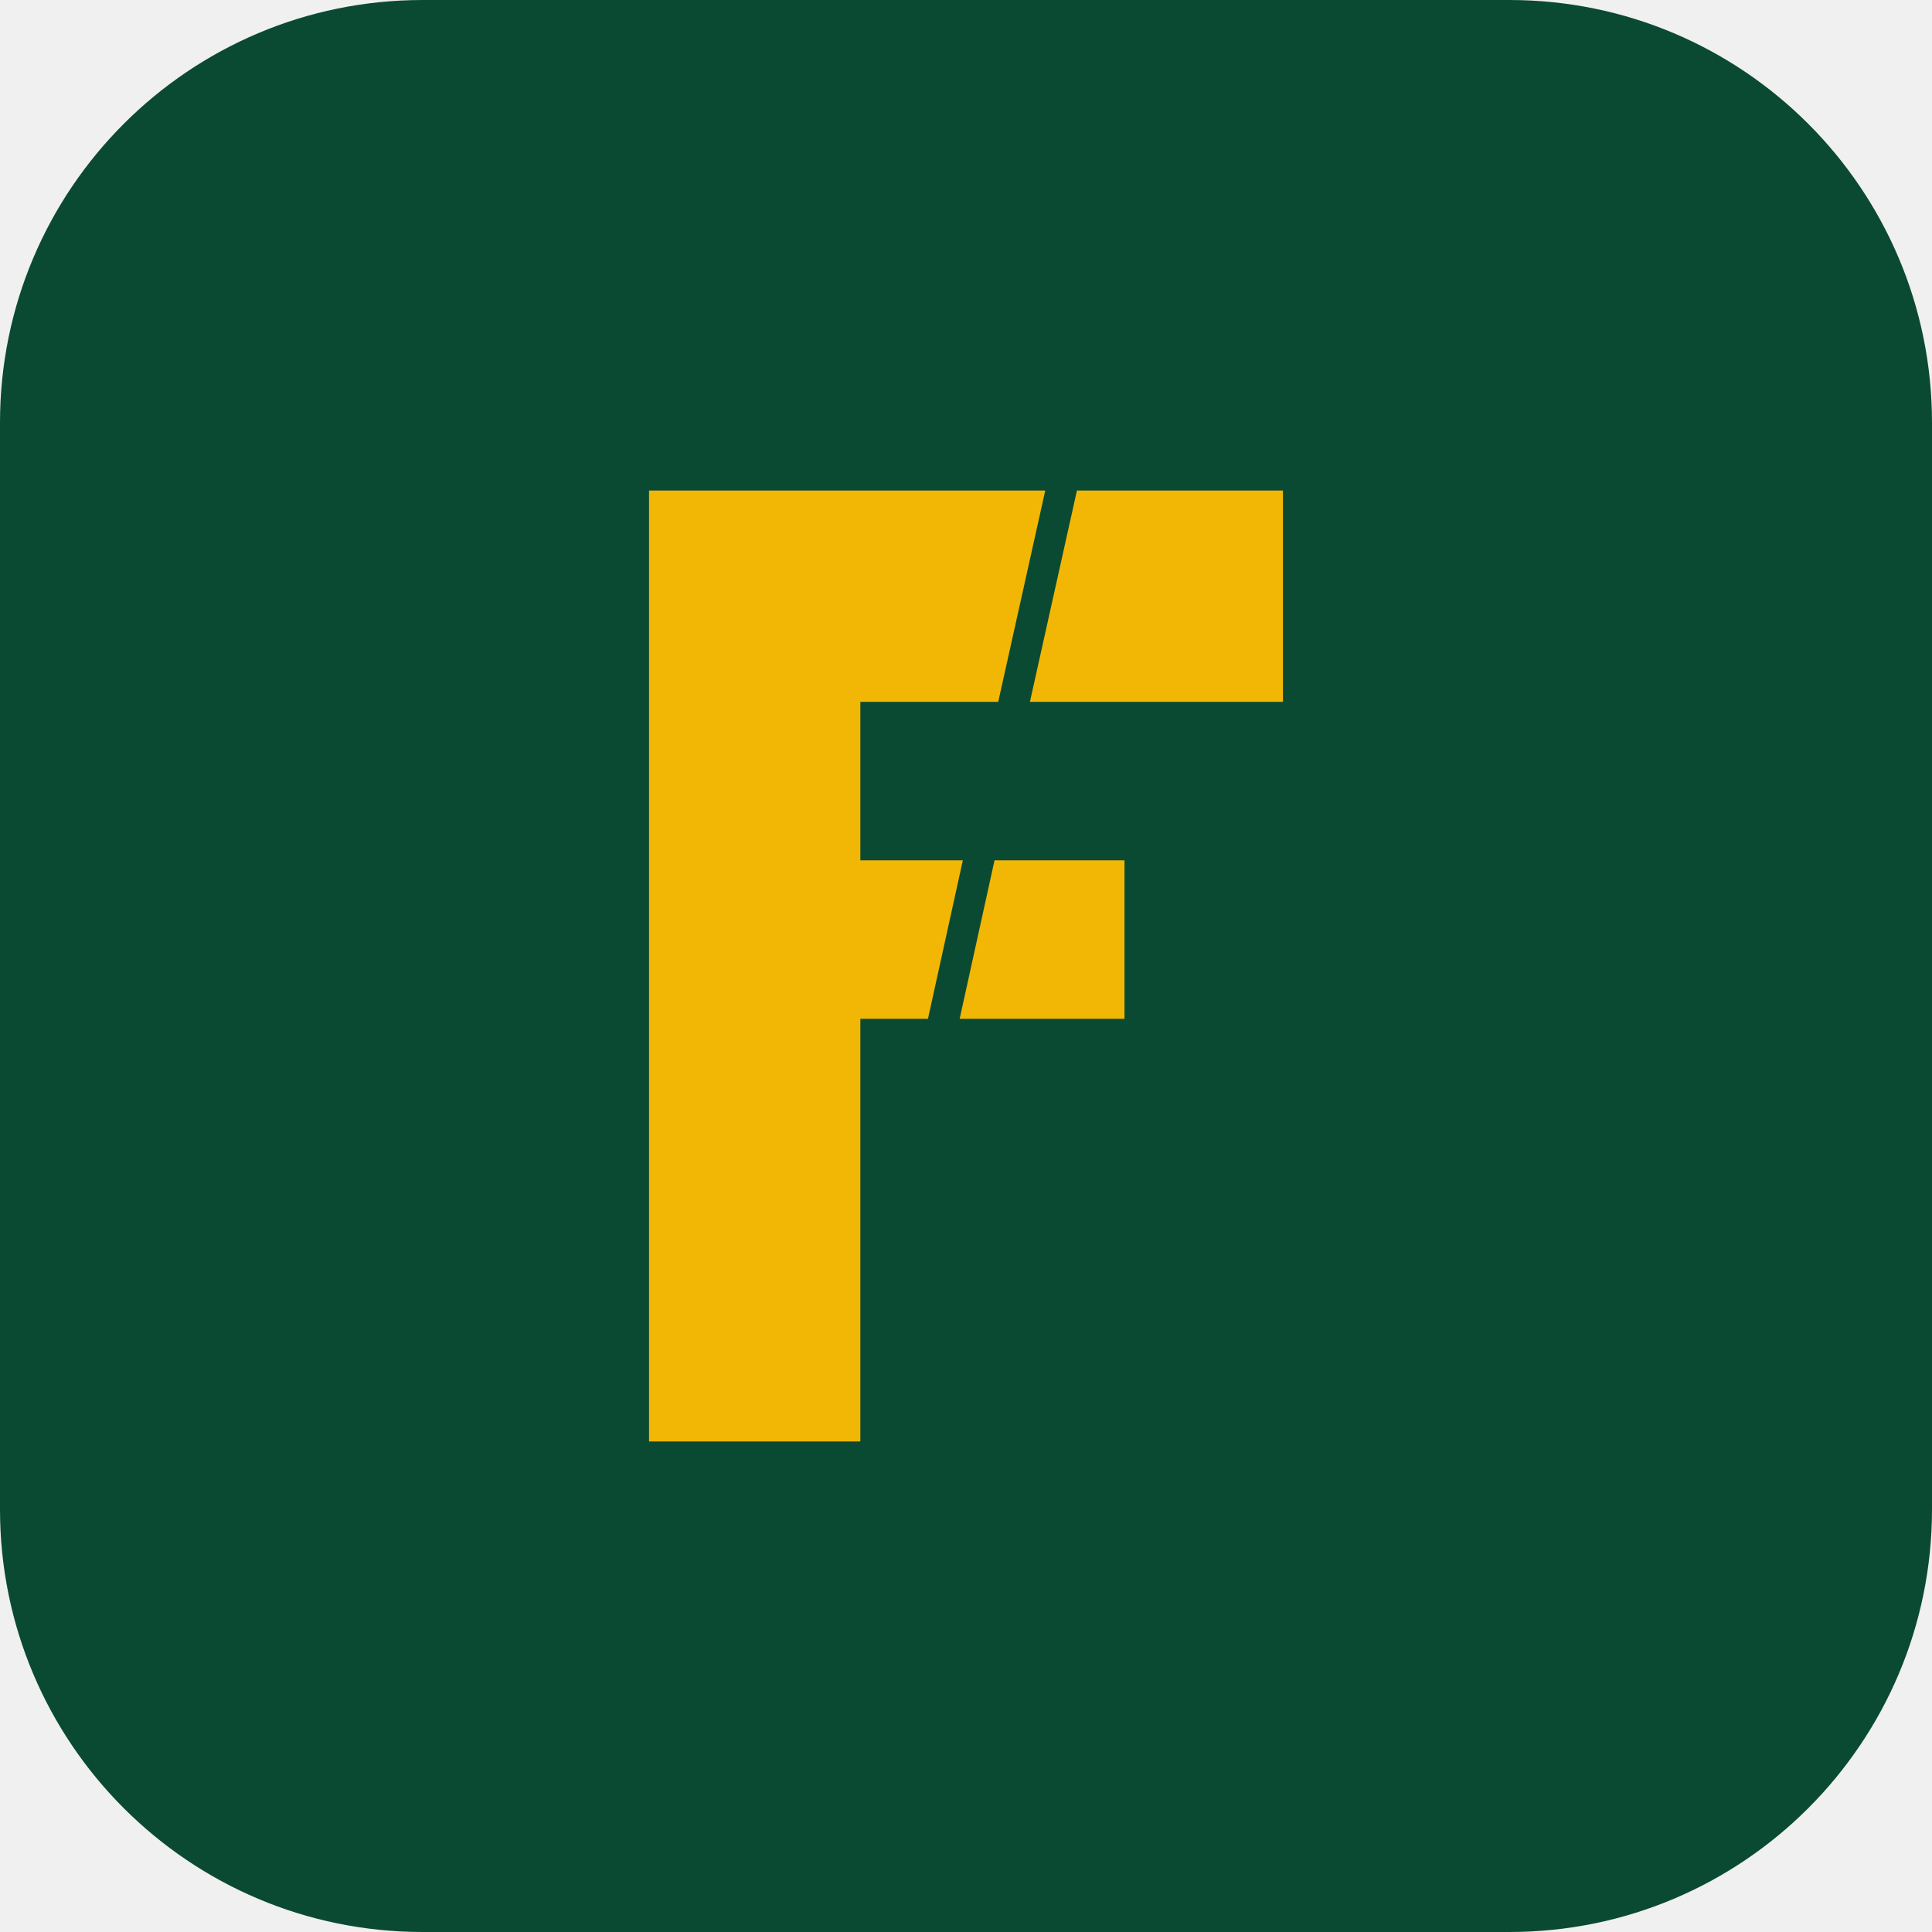
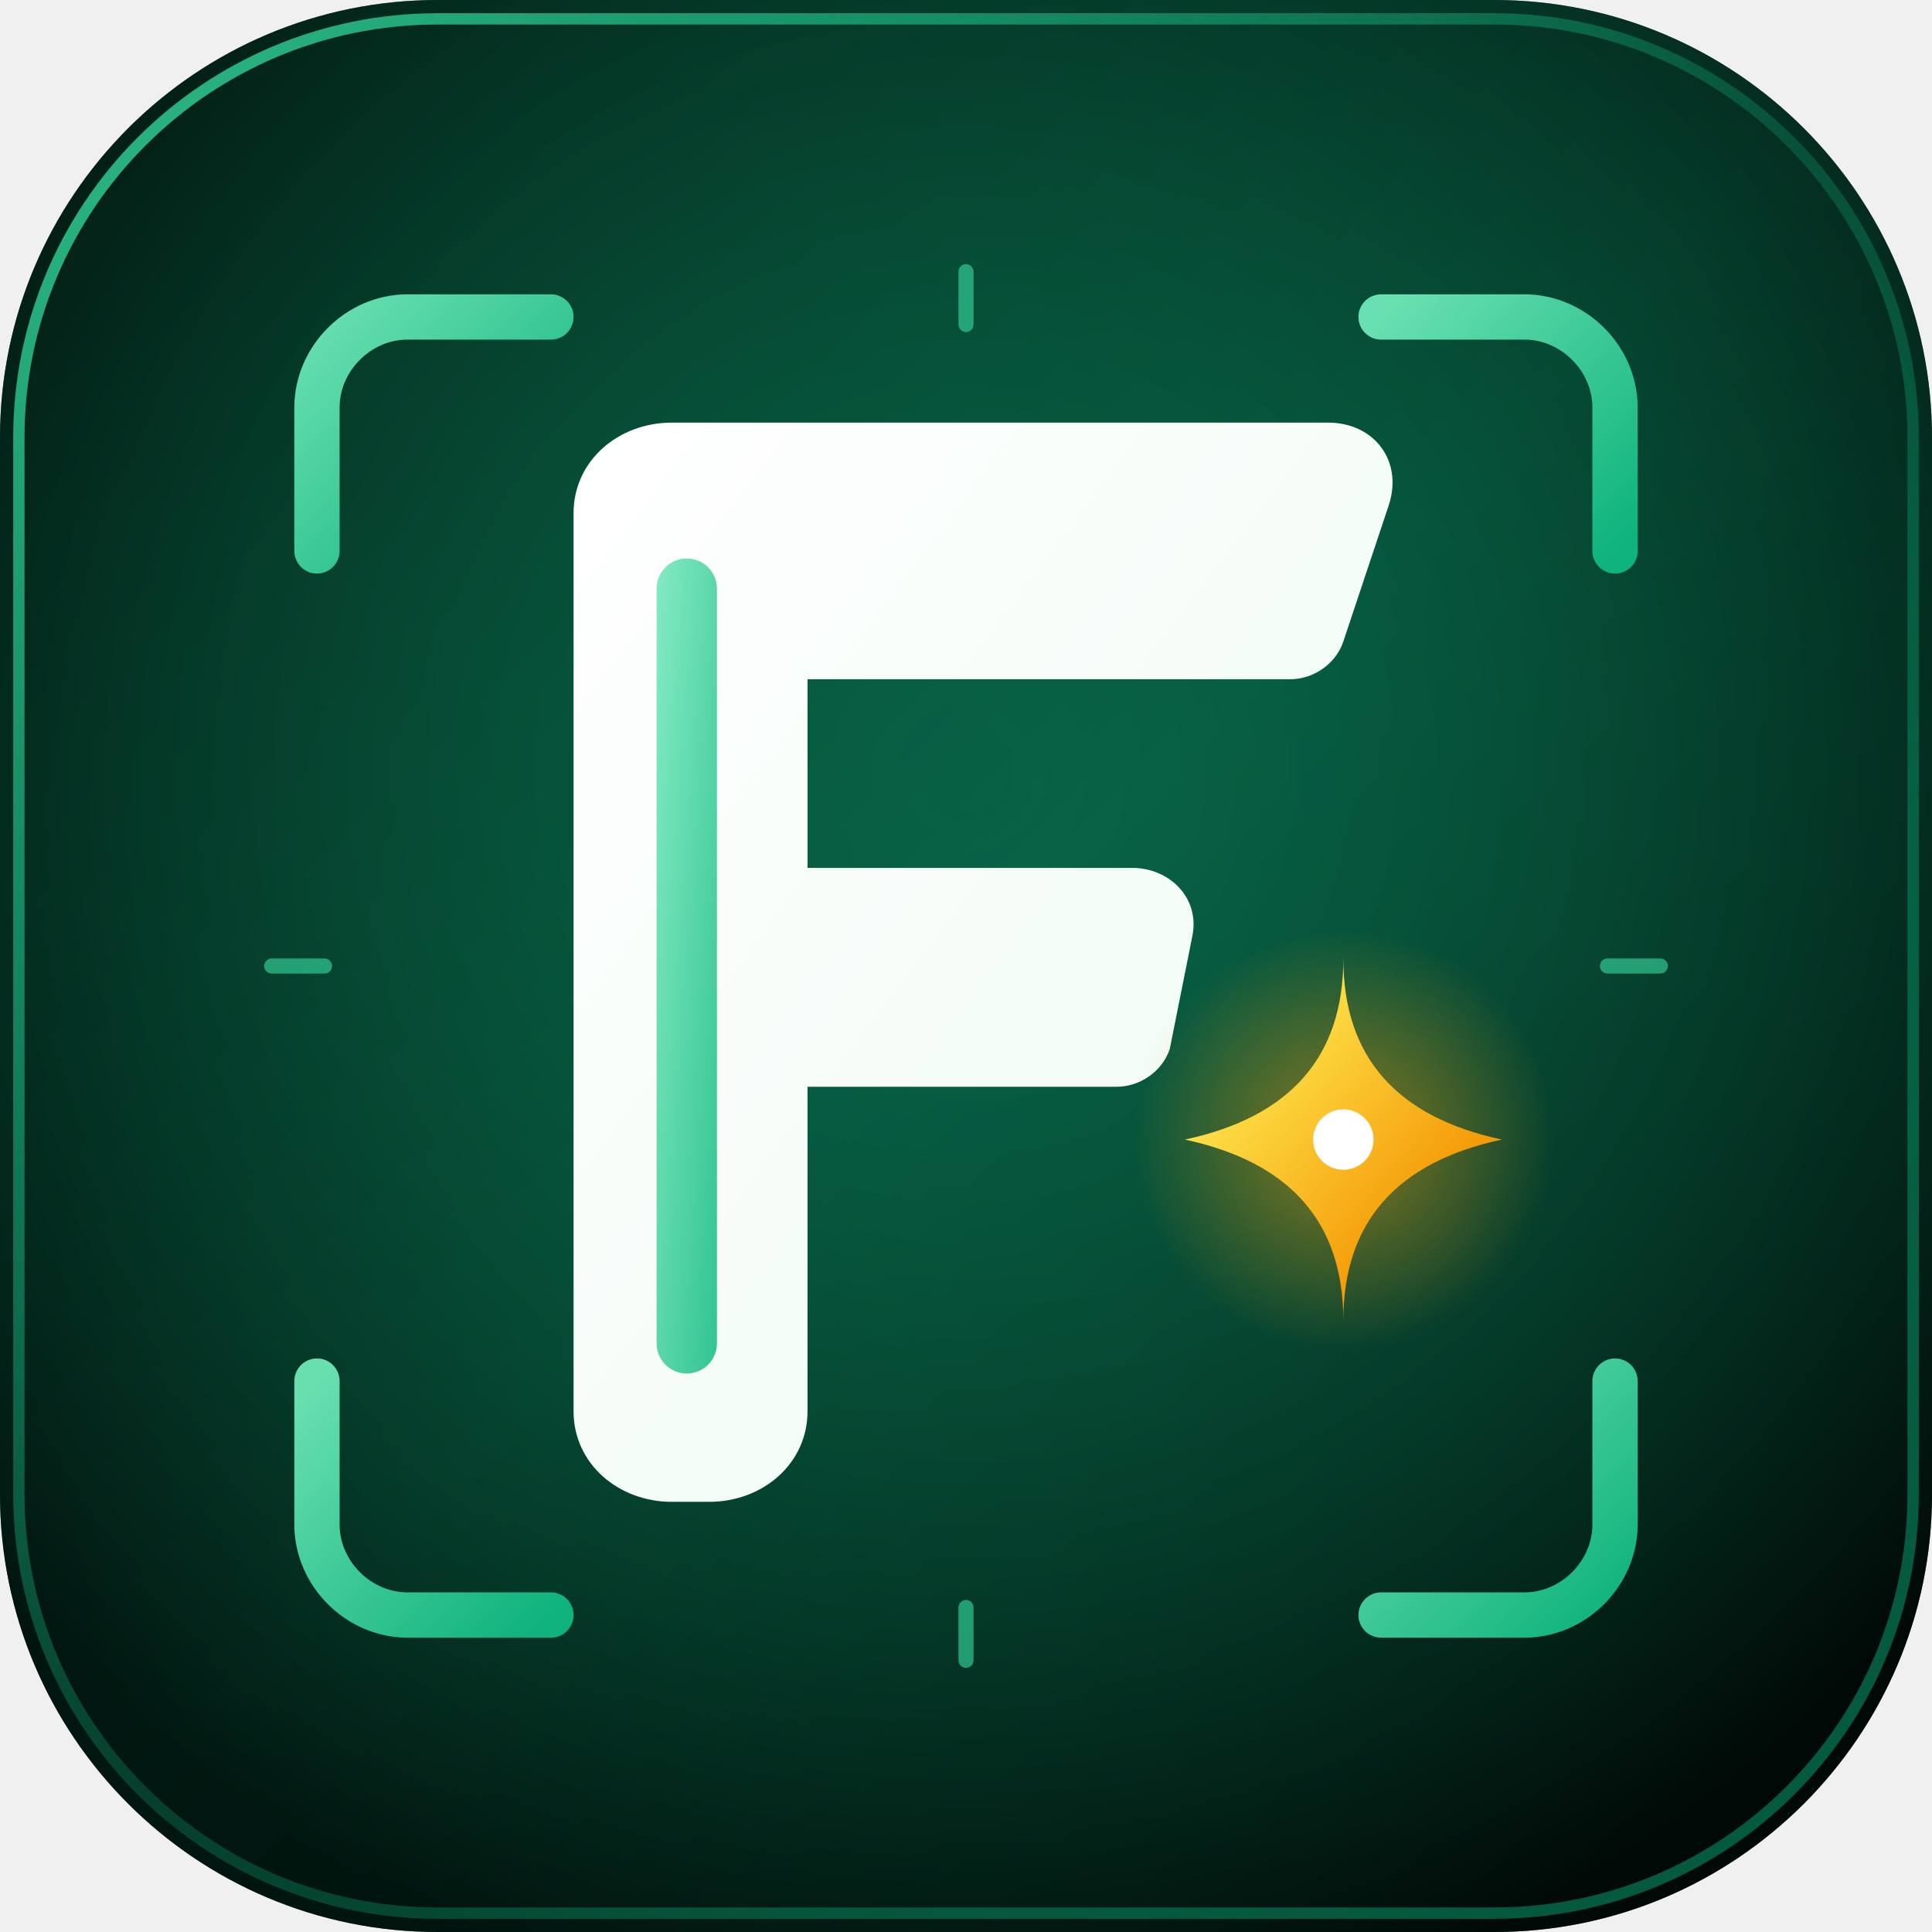
- <svg xmlns="http://www.w3.org/2000/svg" viewBox="0 0 512 512">
-   <rect width="512" height="512" rx="112" fill="#0b4a32" />
-   <g transform="translate(88,88) scale(14)" fill="#f2b705">
-     <path d="M6 3H13.5L12.61 7H10V10H11.94L11.28 13H10V21H6Z M14.1 3H18V7H13.21Z M12.54 10H15V13H11.88Z" />
+ <svg xmlns="http://www.w3.org/2000/svg" viewBox="0 0 512 512" width="512" height="512">
+   <defs>
+     <linearGradient id="bgGrad" x1="0%" y1="0%" x2="100%" y2="100%">
+       <stop offset="0%" stop-color="#021a12" />
+       <stop offset="50%" stop-color="#044230" />
+       <stop offset="100%" stop-color="#01130c" />
+     </linearGradient>
+     <linearGradient id="rimGrad" x1="0%" y1="0%" x2="100%" y2="100%">
+       <stop offset="0%" stop-color="#34d399" stop-opacity="0.9" />
+       <stop offset="50%" stop-color="#10b981" stop-opacity="0.25" />
+       <stop offset="100%" stop-color="#059669" stop-opacity="0.6" />
+     </linearGradient>
+     <linearGradient id="whiteGrad" x1="0%" y1="0%" x2="100%" y2="100%">
+       <stop offset="0%" stop-color="#ffffff" />
+       <stop offset="70%" stop-color="#f2fcf6" />
+       <stop offset="100%" stop-color="#d1fae5" />
+     </linearGradient>
+     <linearGradient id="emeraldGrad" x1="0%" y1="0%" x2="100%" y2="100%">
+       <stop offset="0%" stop-color="#6ee7b7" />
+       <stop offset="100%" stop-color="#10b981" />
+     </linearGradient>
+     <linearGradient id="sparkGrad" x1="0%" y1="0%" x2="100%" y2="100%">
+       <stop offset="0%" stop-color="#fffbeb" />
+       <stop offset="25%" stop-color="#fde047" />
+       <stop offset="70%" stop-color="#f59e0b" />
+       <stop offset="100%" stop-color="#d97706" />
+     </linearGradient>
+     <radialGradient id="sparkHalo" cx="50%" cy="50%" r="50%">
+       <stop offset="0%" stop-color="#f59e0b" stop-opacity="0.55" />
+       <stop offset="100%" stop-color="#f59e0b" stop-opacity="0" />
+     </radialGradient>
+     <radialGradient id="centerGlow" cx="50%" cy="40%" r="65%">
+       <stop offset="0%" stop-color="#10b981" stop-opacity="0.28" />
+       <stop offset="100%" stop-color="#000000" stop-opacity="0.65" />
+     </radialGradient>
+   </defs>
+   <rect width="512" height="512" rx="116" fill="url(#bgGrad)" />
+   <rect width="512" height="512" rx="116" fill="url(#centerGlow)" />
+   <rect x="5" y="5" width="502" height="502" rx="111" fill="none" stroke="url(#rimGrad)" stroke-width="3" />
+   <g stroke="url(#emeraldGrad)" stroke-width="12" stroke-linecap="round" stroke-linejoin="round" fill="none" opacity="0.95">
+     <path d="M 84 146 V 108 C 84 95 95 84 108 84 H 146" />
+     <path d="M 366 84 H 404 C 417 84 428 95 428 108 V 146" />
+     <path d="M 84 366 V 404 C 84 417 95 428 108 428 H 146" />
+     <path d="M 366 428 H 404 C 417 428 428 417 428 404 V 366" />
+   </g>
+   <line x1="256" y1="72" x2="256" y2="86" stroke="#34d399" stroke-width="4" stroke-linecap="round" opacity="0.65" />
+   <line x1="256" y1="426" x2="256" y2="440" stroke="#34d399" stroke-width="4" stroke-linecap="round" opacity="0.65" />
+   <line x1="72" y1="256" x2="86" y2="256" stroke="#34d399" stroke-width="4" stroke-linecap="round" opacity="0.65" />
+   <line x1="426" y1="256" x2="440" y2="256" stroke="#34d399" stroke-width="4" stroke-linecap="round" opacity="0.65" />
+   <path d="     M 152 136     C 152 122 164 112 178 112     H 352     C 364 112 372 122 368 134     L 356 170     C 354 176 348 180 342 180     H 214     V 230     H 300     C 310 230 318 238 316 248     L 310 278     C 308 284 302 288 296 288     H 214     V 374     C 214 388 202 398 188 398     H 178     C 164 398 152 388 152 374     Z   " fill="url(#whiteGrad)" />
+   <rect x="174" y="148" width="16" height="216" rx="8" fill="url(#emeraldGrad)" opacity="0.85" />
+   <circle cx="356" cy="302" r="56" fill="url(#sparkHalo)" />
+   <g transform="translate(356, 302)">
+     <path d="       M 0 -48       Q 0 -9 42 0       Q 0 9 0 48       Q 0 9 -42 0       Q 0 -9 0 -48       Z     " fill="url(#sparkGrad)" />
+     <circle cx="0" cy="0" r="8" fill="#ffffff" />
  </g>
</svg>
